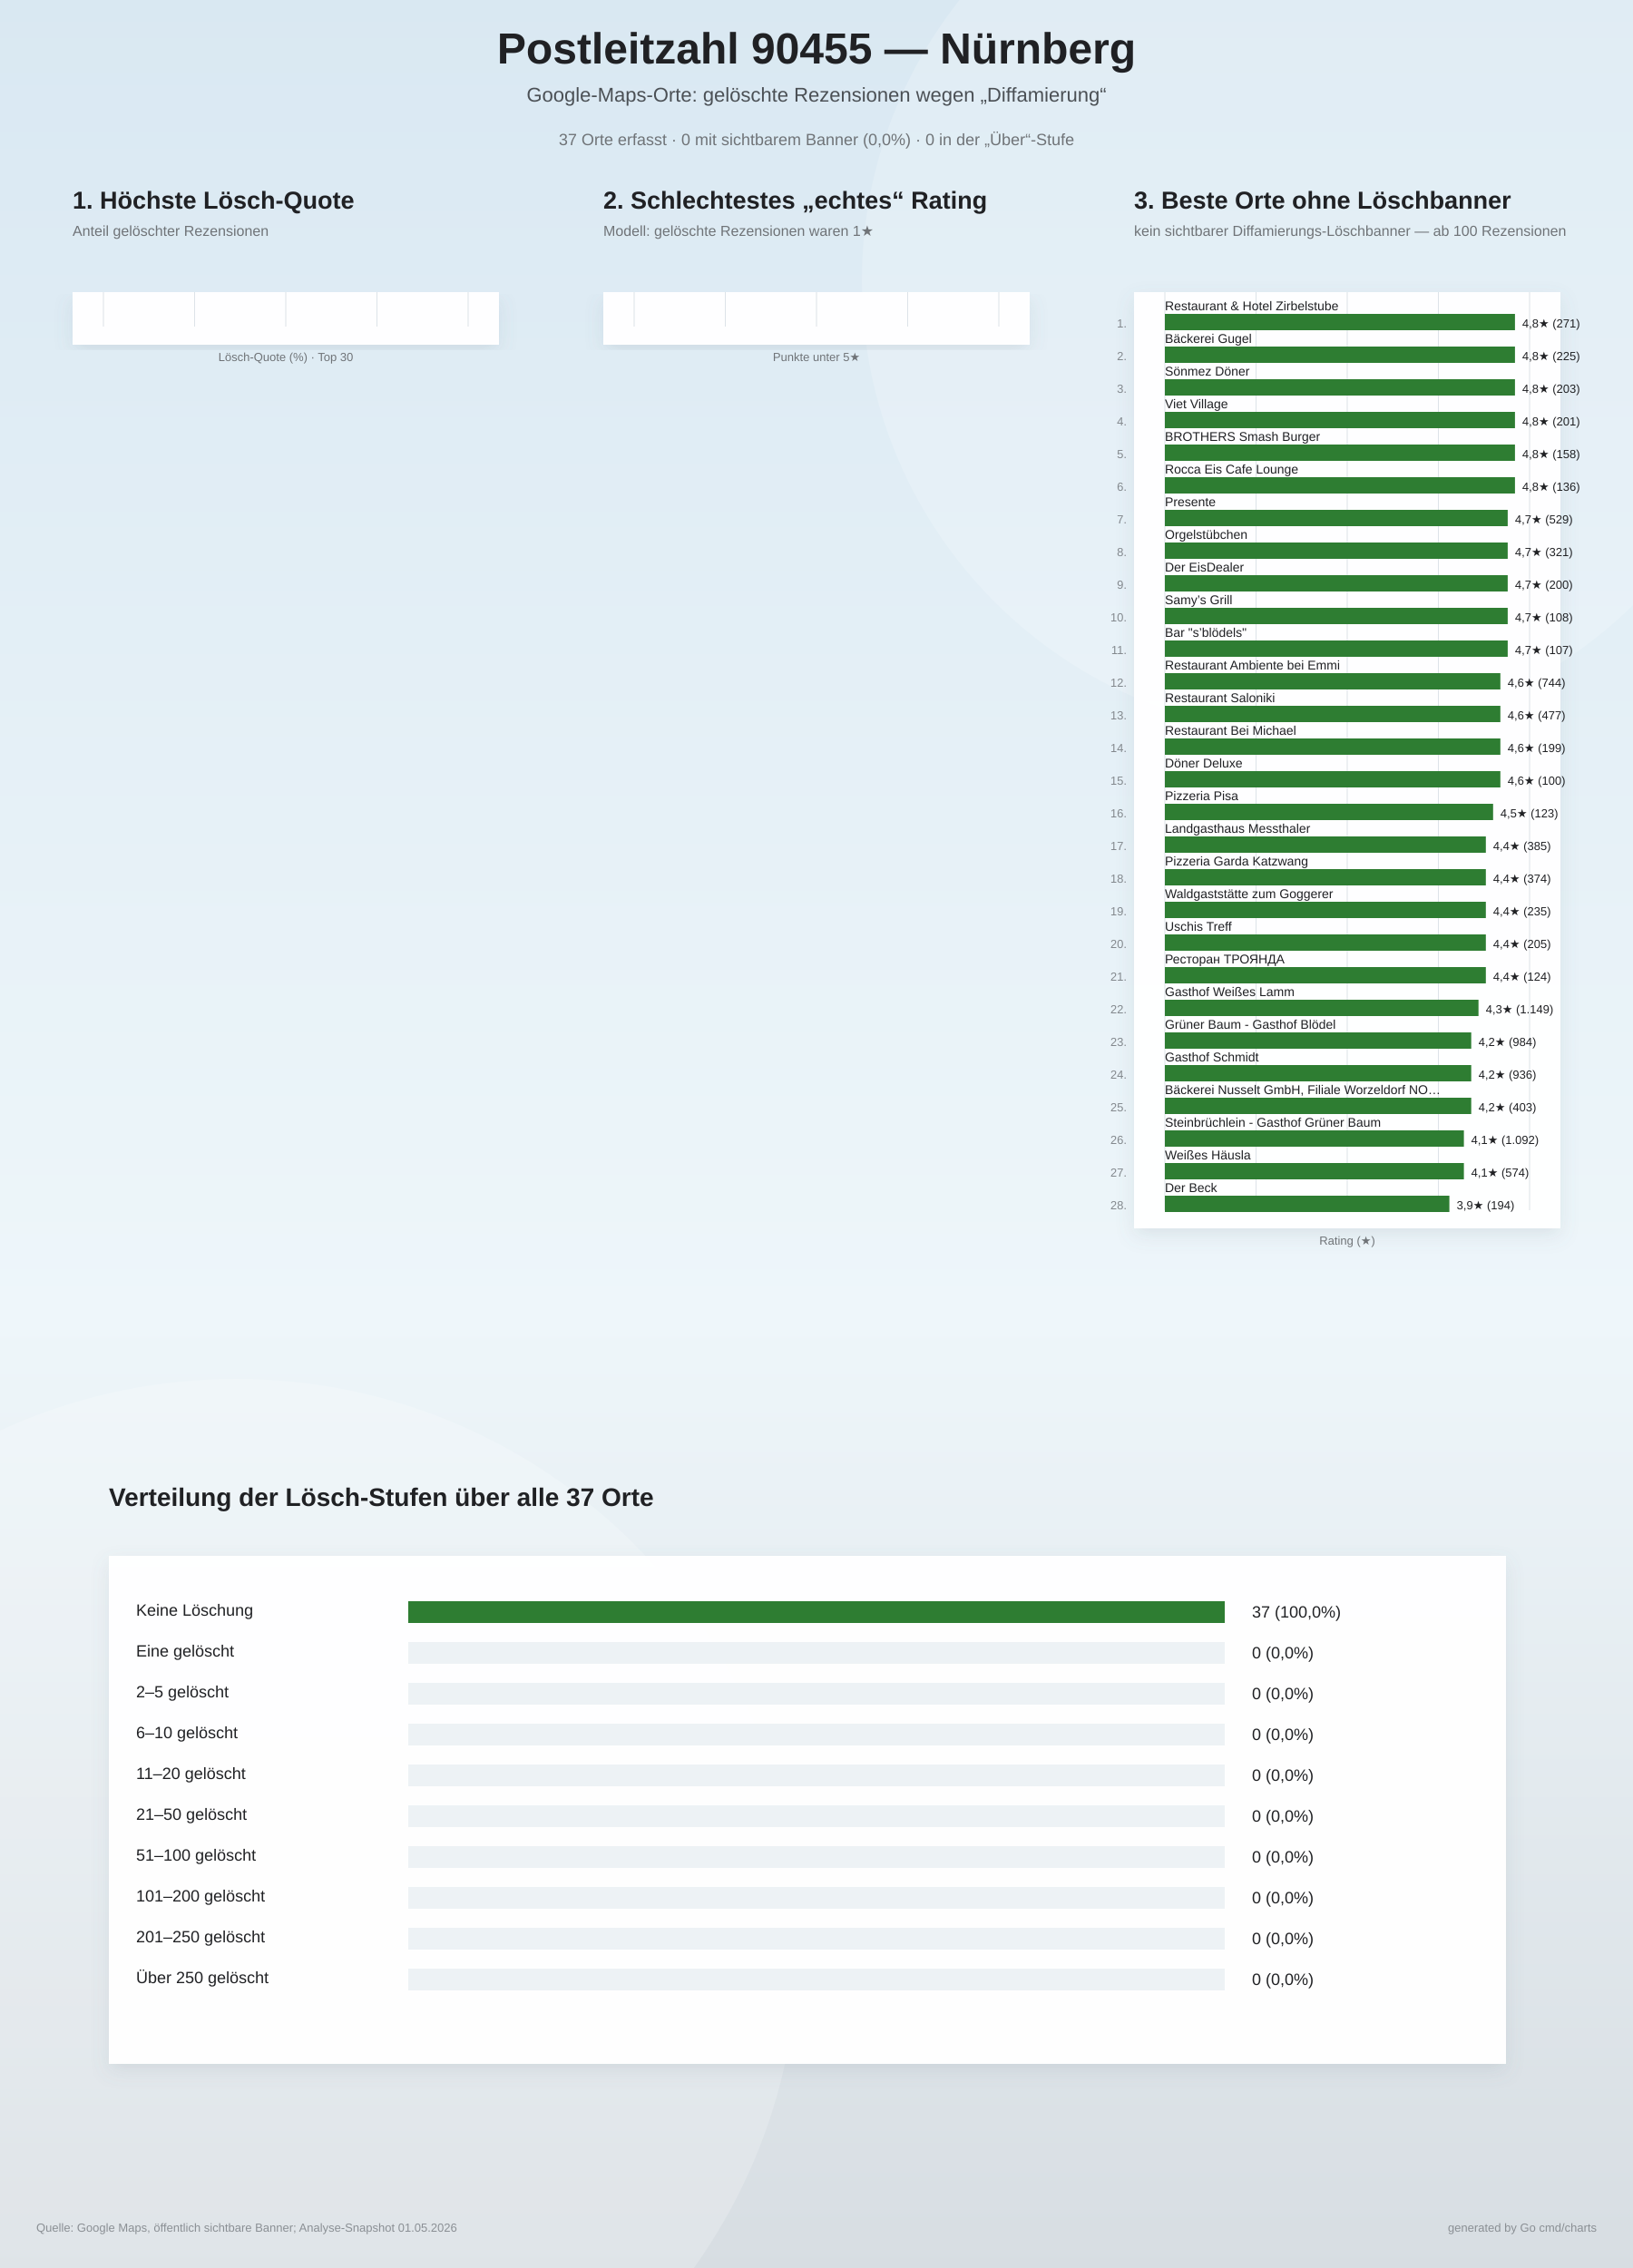
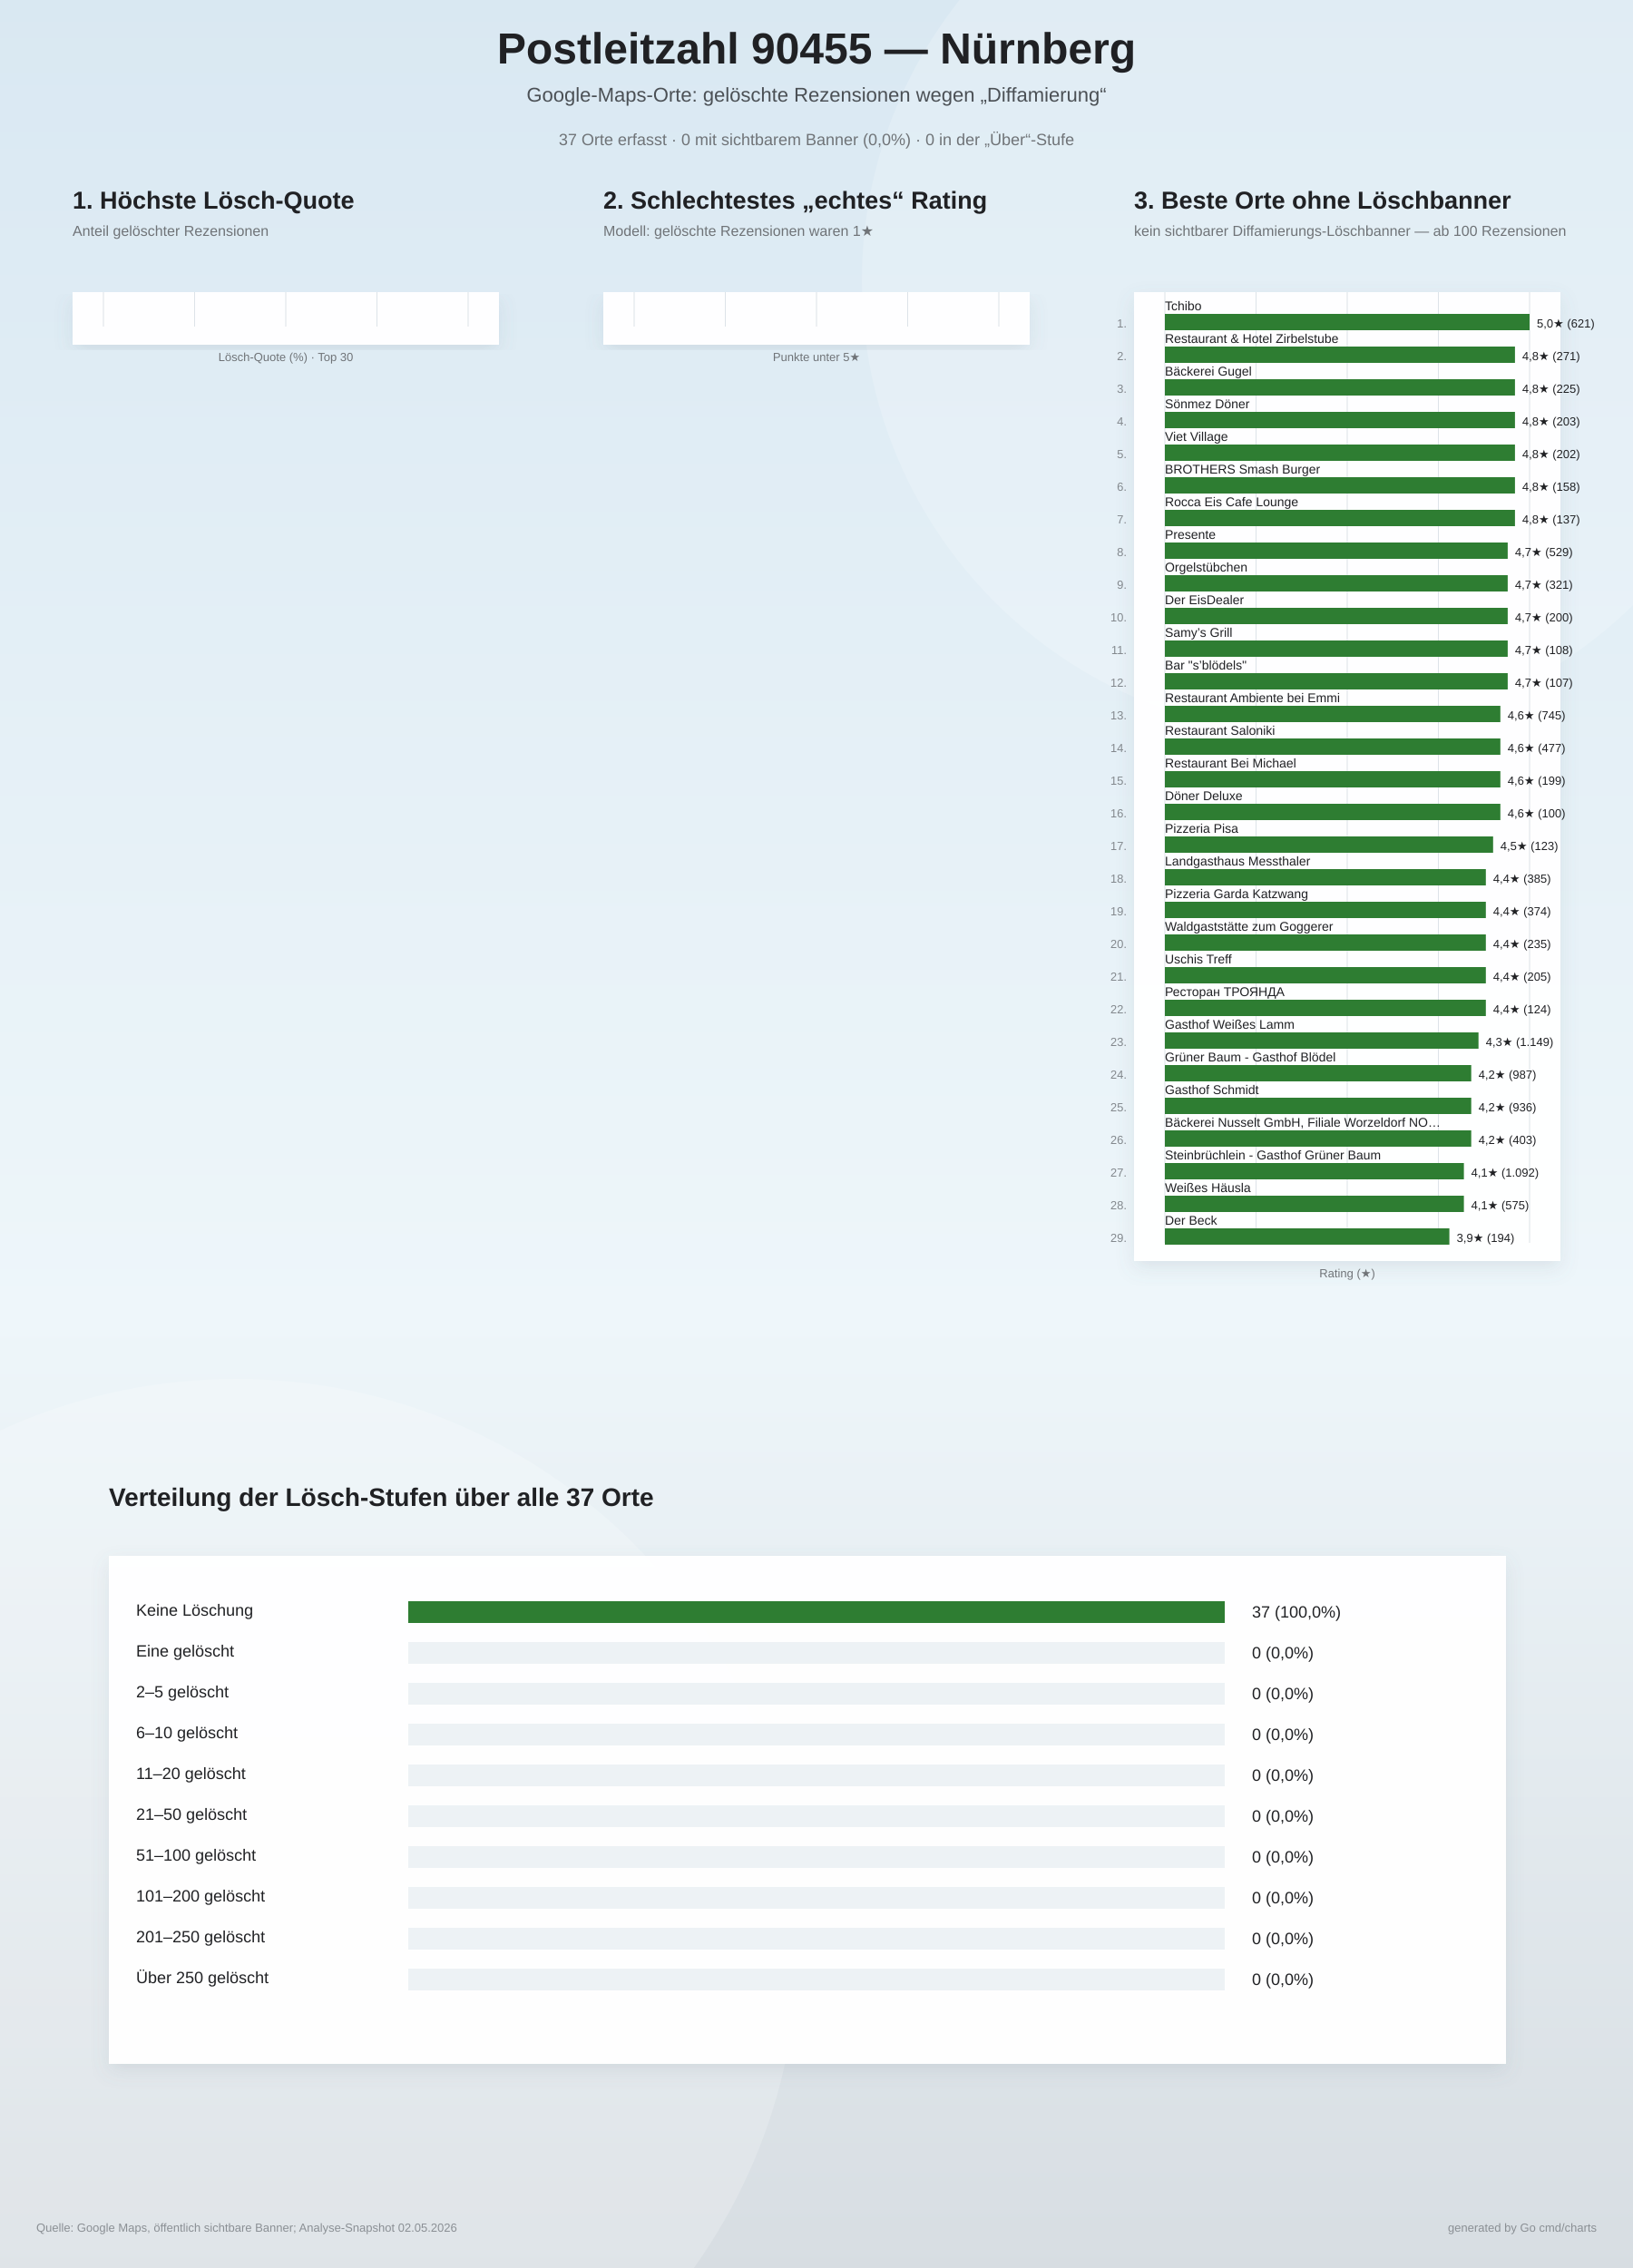
<svg xmlns="http://www.w3.org/2000/svg" width="1800" height="2500" viewBox="0 0 1800 2500">
  <defs>
    <linearGradient id="bg" x1="0" y1="0" x2="0" y2="1">
      <stop offset="0%" stop-color="#d9e8f2" />
      <stop offset="58%" stop-color="#eef6fa" />
      <stop offset="100%" stop-color="#d7dde2" />
    </linearGradient>
    <filter id="softShadow" x="-10%" y="-10%" width="120%" height="120%">
      <feDropShadow dx="0" dy="8" stdDeviation="10" flood-color="#6d7f8a" flood-opacity="0.16" />
    </filter>
  </defs>
  <rect width="100%" height="100%" fill="url(#bg)" />
  <circle cx="1450" cy="310" r="500" fill="#ffffff" opacity="0.18" />
  <circle cx="260" cy="2140" r="620" fill="#ffffff" opacity="0.20" />
  <text x="900" y="70" text-anchor="middle" font-family="Arial, sans-serif" font-size="48" font-weight="800" fill="#202124">Postleitzahl 90455 — Nürnberg</text>
  <text x="900" y="112" text-anchor="middle" font-family="Arial, sans-serif" font-size="22" fill="#4b5055">Google-Maps-Orte: gelöschte Rezensionen wegen „Diffamierung“</text>
  <text x="900" y="160" text-anchor="middle" font-family="Arial, sans-serif" font-size="18" fill="#6f7377">37 Orte erfasst · 0 mit sichtbarem Banner (0,0%) · 0 in der „Über“-Stufe</text>
  <g>
    <text x="80" y="230" font-family="Arial, sans-serif" font-size="27" font-weight="800" fill="#202124">1. Höchste Lösch-Quote</text>
    <text x="80" y="260" font-family="Arial, sans-serif" font-size="16" fill="#6f7377">Anteil gelöschter Rezensionen</text>
    <rect x="80" y="322" width="470" height="58" fill="#ffffff" opacity="0.96" filter="url(#softShadow)" />
    <line x1="114.0" y1="322" x2="114.0" y2="360.0" stroke="#dde3e8" stroke-width="1" />
    <line x1="214.5" y1="322" x2="214.5" y2="360.0" stroke="#dde3e8" stroke-width="1" />
    <line x1="315.0" y1="322" x2="315.0" y2="360.0" stroke="#dde3e8" stroke-width="1" />
    <line x1="415.5" y1="322" x2="415.5" y2="360.0" stroke="#dde3e8" stroke-width="1" />
    <line x1="516.0" y1="322" x2="516.0" y2="360.0" stroke="#dde3e8" stroke-width="1" />
    <text x="315" y="398.0" text-anchor="middle" font-family="Arial, sans-serif" font-size="13" fill="#6f7377">Lösch-Quote (%) · Top 30</text>
  </g>
  <g>
    <text x="665" y="230" font-family="Arial, sans-serif" font-size="27" font-weight="800" fill="#202124">2. Schlechtestes „echtes“ Rating</text>
    <text x="665" y="260" font-family="Arial, sans-serif" font-size="16" fill="#6f7377">Modell: gelöschte Rezensionen waren 1★</text>
    <rect x="665" y="322" width="470" height="58" fill="#ffffff" opacity="0.96" filter="url(#softShadow)" />
    <line x1="699.0" y1="322" x2="699.0" y2="360.0" stroke="#dde3e8" stroke-width="1" />
    <line x1="799.5" y1="322" x2="799.5" y2="360.0" stroke="#dde3e8" stroke-width="1" />
    <line x1="900.0" y1="322" x2="900.0" y2="360.0" stroke="#dde3e8" stroke-width="1" />
    <line x1="1000.5" y1="322" x2="1000.5" y2="360.0" stroke="#dde3e8" stroke-width="1" />
    <line x1="1101.0" y1="322" x2="1101.0" y2="360.0" stroke="#dde3e8" stroke-width="1" />
    <text x="900" y="398.0" text-anchor="middle" font-family="Arial, sans-serif" font-size="13" fill="#6f7377">Punkte unter 5★</text>
  </g>
  <g>
    <text x="1250" y="230" font-family="Arial, sans-serif" font-size="27" font-weight="800" fill="#202124">3. Beste Orte ohne Löschbanner</text>
    <text x="1250" y="260" font-family="Arial, sans-serif" font-size="16" fill="#6f7377">kein sichtbarer Diffamierungs-Löschbanner — ab 100 Rezensionen</text>
-     <rect x="1250" y="322" width="470" height="1032" fill="#ffffff" opacity="0.96" filter="url(#softShadow)" />
-     <line x1="1284.0" y1="322" x2="1284.0" y2="1334.0" stroke="#dde3e8" stroke-width="1" />
-     <line x1="1384.5" y1="322" x2="1384.5" y2="1334.0" stroke="#dde3e8" stroke-width="1" />
-     <line x1="1485.0" y1="322" x2="1485.0" y2="1334.0" stroke="#dde3e8" stroke-width="1" />
-     <line x1="1585.5" y1="322" x2="1585.5" y2="1334.0" stroke="#dde3e8" stroke-width="1" />
-     <line x1="1686.0" y1="322" x2="1686.0" y2="1334.0" stroke="#dde3e8" stroke-width="1" />
+     <rect x="1250" y="322" width="470" height="1068" fill="#ffffff" opacity="0.96" filter="url(#softShadow)" />
+     <line x1="1284.0" y1="322" x2="1284.0" y2="1370.0" stroke="#dde3e8" stroke-width="1" />
+     <line x1="1384.5" y1="322" x2="1384.5" y2="1370.0" stroke="#dde3e8" stroke-width="1" />
+     <line x1="1485.0" y1="322" x2="1485.0" y2="1370.0" stroke="#dde3e8" stroke-width="1" />
+     <line x1="1585.5" y1="322" x2="1585.5" y2="1370.0" stroke="#dde3e8" stroke-width="1" />
+     <line x1="1686.0" y1="322" x2="1686.0" y2="1370.0" stroke="#dde3e8" stroke-width="1" />
    <text x="1242" y="361.0" text-anchor="end" font-family="Arial, sans-serif" font-size="13" fill="#83888d">1.</text>
-     <text x="1284" y="342.0" font-family="Arial, sans-serif" font-size="14" fill="#202124">Restaurant &amp; Hotel Zirbelstube</text>
-     <rect x="1284" y="346.0" width="385.9" height="18" fill="#2e7d32" />
-     <text x="1677.9" y="361.0" font-family="Arial, sans-serif" font-size="13" fill="#202124">4,8★  (271)</text>
+     <text x="1284" y="342.0" font-family="Arial, sans-serif" font-size="14" fill="#202124">Tchibo</text>
+     <rect x="1284" y="346.0" width="402.0" height="18" fill="#2e7d32" />
+     <text x="1694.0" y="361.0" font-family="Arial, sans-serif" font-size="13" fill="#202124">5,0★  (621)</text>
    <text x="1242" y="397.0" text-anchor="end" font-family="Arial, sans-serif" font-size="13" fill="#83888d">2.</text>
-     <text x="1284" y="378.0" font-family="Arial, sans-serif" font-size="14" fill="#202124">Bäckerei Gugel</text>
+     <text x="1284" y="378.0" font-family="Arial, sans-serif" font-size="14" fill="#202124">Restaurant &amp; Hotel Zirbelstube</text>
    <rect x="1284" y="382.0" width="385.9" height="18" fill="#2e7d32" />
-     <text x="1677.9" y="397.0" font-family="Arial, sans-serif" font-size="13" fill="#202124">4,8★  (225)</text>
+     <text x="1677.9" y="397.0" font-family="Arial, sans-serif" font-size="13" fill="#202124">4,8★  (271)</text>
    <text x="1242" y="433.0" text-anchor="end" font-family="Arial, sans-serif" font-size="13" fill="#83888d">3.</text>
-     <text x="1284" y="414.0" font-family="Arial, sans-serif" font-size="14" fill="#202124">Sönmez Döner</text>
+     <text x="1284" y="414.0" font-family="Arial, sans-serif" font-size="14" fill="#202124">Bäckerei Gugel</text>
    <rect x="1284" y="418.0" width="385.9" height="18" fill="#2e7d32" />
-     <text x="1677.9" y="433.0" font-family="Arial, sans-serif" font-size="13" fill="#202124">4,8★  (203)</text>
+     <text x="1677.9" y="433.0" font-family="Arial, sans-serif" font-size="13" fill="#202124">4,8★  (225)</text>
    <text x="1242" y="469.0" text-anchor="end" font-family="Arial, sans-serif" font-size="13" fill="#83888d">4.</text>
-     <text x="1284" y="450.0" font-family="Arial, sans-serif" font-size="14" fill="#202124">Viet Village</text>
+     <text x="1284" y="450.0" font-family="Arial, sans-serif" font-size="14" fill="#202124">Sönmez Döner</text>
    <rect x="1284" y="454.0" width="385.9" height="18" fill="#2e7d32" />
-     <text x="1677.9" y="469.0" font-family="Arial, sans-serif" font-size="13" fill="#202124">4,8★  (201)</text>
+     <text x="1677.9" y="469.0" font-family="Arial, sans-serif" font-size="13" fill="#202124">4,8★  (203)</text>
    <text x="1242" y="505.0" text-anchor="end" font-family="Arial, sans-serif" font-size="13" fill="#83888d">5.</text>
-     <text x="1284" y="486.0" font-family="Arial, sans-serif" font-size="14" fill="#202124">BROTHERS Smash Burger</text>
+     <text x="1284" y="486.0" font-family="Arial, sans-serif" font-size="14" fill="#202124">Viet Village</text>
    <rect x="1284" y="490.0" width="385.9" height="18" fill="#2e7d32" />
-     <text x="1677.9" y="505.0" font-family="Arial, sans-serif" font-size="13" fill="#202124">4,8★  (158)</text>
+     <text x="1677.9" y="505.0" font-family="Arial, sans-serif" font-size="13" fill="#202124">4,8★  (202)</text>
    <text x="1242" y="541.0" text-anchor="end" font-family="Arial, sans-serif" font-size="13" fill="#83888d">6.</text>
-     <text x="1284" y="522.0" font-family="Arial, sans-serif" font-size="14" fill="#202124">Rocca Eis Cafe Lounge</text>
+     <text x="1284" y="522.0" font-family="Arial, sans-serif" font-size="14" fill="#202124">BROTHERS Smash Burger</text>
    <rect x="1284" y="526.0" width="385.9" height="18" fill="#2e7d32" />
-     <text x="1677.9" y="541.0" font-family="Arial, sans-serif" font-size="13" fill="#202124">4,8★  (136)</text>
+     <text x="1677.9" y="541.0" font-family="Arial, sans-serif" font-size="13" fill="#202124">4,8★  (158)</text>
    <text x="1242" y="577.0" text-anchor="end" font-family="Arial, sans-serif" font-size="13" fill="#83888d">7.</text>
-     <text x="1284" y="558.0" font-family="Arial, sans-serif" font-size="14" fill="#202124">Presente</text>
-     <rect x="1284" y="562.0" width="377.9" height="18" fill="#2e7d32" />
-     <text x="1669.9" y="577.0" font-family="Arial, sans-serif" font-size="13" fill="#202124">4,7★  (529)</text>
+     <text x="1284" y="558.0" font-family="Arial, sans-serif" font-size="14" fill="#202124">Rocca Eis Cafe Lounge</text>
+     <rect x="1284" y="562.0" width="385.9" height="18" fill="#2e7d32" />
+     <text x="1677.9" y="577.0" font-family="Arial, sans-serif" font-size="13" fill="#202124">4,8★  (137)</text>
    <text x="1242" y="613.0" text-anchor="end" font-family="Arial, sans-serif" font-size="13" fill="#83888d">8.</text>
-     <text x="1284" y="594.0" font-family="Arial, sans-serif" font-size="14" fill="#202124">Orgelstübchen</text>
+     <text x="1284" y="594.0" font-family="Arial, sans-serif" font-size="14" fill="#202124">Presente</text>
    <rect x="1284" y="598.0" width="377.9" height="18" fill="#2e7d32" />
-     <text x="1669.9" y="613.0" font-family="Arial, sans-serif" font-size="13" fill="#202124">4,7★  (321)</text>
+     <text x="1669.9" y="613.0" font-family="Arial, sans-serif" font-size="13" fill="#202124">4,7★  (529)</text>
    <text x="1242" y="649.0" text-anchor="end" font-family="Arial, sans-serif" font-size="13" fill="#83888d">9.</text>
-     <text x="1284" y="630.0" font-family="Arial, sans-serif" font-size="14" fill="#202124">Der EisDealer</text>
+     <text x="1284" y="630.0" font-family="Arial, sans-serif" font-size="14" fill="#202124">Orgelstübchen</text>
    <rect x="1284" y="634.0" width="377.9" height="18" fill="#2e7d32" />
-     <text x="1669.9" y="649.0" font-family="Arial, sans-serif" font-size="13" fill="#202124">4,7★  (200)</text>
+     <text x="1669.9" y="649.0" font-family="Arial, sans-serif" font-size="13" fill="#202124">4,7★  (321)</text>
    <text x="1242" y="685.0" text-anchor="end" font-family="Arial, sans-serif" font-size="13" fill="#83888d">10.</text>
-     <text x="1284" y="666.0" font-family="Arial, sans-serif" font-size="14" fill="#202124">Samy’s Grill</text>
+     <text x="1284" y="666.0" font-family="Arial, sans-serif" font-size="14" fill="#202124">Der EisDealer</text>
    <rect x="1284" y="670.0" width="377.9" height="18" fill="#2e7d32" />
-     <text x="1669.9" y="685.0" font-family="Arial, sans-serif" font-size="13" fill="#202124">4,7★  (108)</text>
+     <text x="1669.9" y="685.0" font-family="Arial, sans-serif" font-size="13" fill="#202124">4,7★  (200)</text>
    <text x="1242" y="721.0" text-anchor="end" font-family="Arial, sans-serif" font-size="13" fill="#83888d">11.</text>
-     <text x="1284" y="702.0" font-family="Arial, sans-serif" font-size="14" fill="#202124">Bar "s’blödels"</text>
+     <text x="1284" y="702.0" font-family="Arial, sans-serif" font-size="14" fill="#202124">Samy’s Grill</text>
    <rect x="1284" y="706.0" width="377.9" height="18" fill="#2e7d32" />
-     <text x="1669.9" y="721.0" font-family="Arial, sans-serif" font-size="13" fill="#202124">4,7★  (107)</text>
+     <text x="1669.9" y="721.0" font-family="Arial, sans-serif" font-size="13" fill="#202124">4,7★  (108)</text>
    <text x="1242" y="757.0" text-anchor="end" font-family="Arial, sans-serif" font-size="13" fill="#83888d">12.</text>
-     <text x="1284" y="738.0" font-family="Arial, sans-serif" font-size="14" fill="#202124">Restaurant Ambiente bei Emmi</text>
-     <rect x="1284" y="742.0" width="369.8" height="18" fill="#2e7d32" />
-     <text x="1661.8" y="757.0" font-family="Arial, sans-serif" font-size="13" fill="#202124">4,6★  (744)</text>
+     <text x="1284" y="738.0" font-family="Arial, sans-serif" font-size="14" fill="#202124">Bar "s’blödels"</text>
+     <rect x="1284" y="742.0" width="377.9" height="18" fill="#2e7d32" />
+     <text x="1669.9" y="757.0" font-family="Arial, sans-serif" font-size="13" fill="#202124">4,7★  (107)</text>
    <text x="1242" y="793.0" text-anchor="end" font-family="Arial, sans-serif" font-size="13" fill="#83888d">13.</text>
-     <text x="1284" y="774.0" font-family="Arial, sans-serif" font-size="14" fill="#202124">Restaurant Saloniki</text>
+     <text x="1284" y="774.0" font-family="Arial, sans-serif" font-size="14" fill="#202124">Restaurant Ambiente bei Emmi</text>
    <rect x="1284" y="778.0" width="369.8" height="18" fill="#2e7d32" />
-     <text x="1661.8" y="793.0" font-family="Arial, sans-serif" font-size="13" fill="#202124">4,6★  (477)</text>
+     <text x="1661.8" y="793.0" font-family="Arial, sans-serif" font-size="13" fill="#202124">4,6★  (745)</text>
    <text x="1242" y="829.0" text-anchor="end" font-family="Arial, sans-serif" font-size="13" fill="#83888d">14.</text>
-     <text x="1284" y="810.0" font-family="Arial, sans-serif" font-size="14" fill="#202124">Restaurant Bei Michael</text>
+     <text x="1284" y="810.0" font-family="Arial, sans-serif" font-size="14" fill="#202124">Restaurant Saloniki</text>
    <rect x="1284" y="814.0" width="369.8" height="18" fill="#2e7d32" />
-     <text x="1661.8" y="829.0" font-family="Arial, sans-serif" font-size="13" fill="#202124">4,6★  (199)</text>
+     <text x="1661.8" y="829.0" font-family="Arial, sans-serif" font-size="13" fill="#202124">4,6★  (477)</text>
    <text x="1242" y="865.0" text-anchor="end" font-family="Arial, sans-serif" font-size="13" fill="#83888d">15.</text>
-     <text x="1284" y="846.0" font-family="Arial, sans-serif" font-size="14" fill="#202124">Döner Deluxe</text>
+     <text x="1284" y="846.0" font-family="Arial, sans-serif" font-size="14" fill="#202124">Restaurant Bei Michael</text>
    <rect x="1284" y="850.0" width="369.8" height="18" fill="#2e7d32" />
-     <text x="1661.8" y="865.0" font-family="Arial, sans-serif" font-size="13" fill="#202124">4,6★  (100)</text>
+     <text x="1661.8" y="865.0" font-family="Arial, sans-serif" font-size="13" fill="#202124">4,6★  (199)</text>
    <text x="1242" y="901.0" text-anchor="end" font-family="Arial, sans-serif" font-size="13" fill="#83888d">16.</text>
-     <text x="1284" y="882.0" font-family="Arial, sans-serif" font-size="14" fill="#202124">Pizzeria Pisa</text>
-     <rect x="1284" y="886.0" width="361.8" height="18" fill="#2e7d32" />
-     <text x="1653.8" y="901.0" font-family="Arial, sans-serif" font-size="13" fill="#202124">4,5★  (123)</text>
+     <text x="1284" y="882.0" font-family="Arial, sans-serif" font-size="14" fill="#202124">Döner Deluxe</text>
+     <rect x="1284" y="886.0" width="369.8" height="18" fill="#2e7d32" />
+     <text x="1661.8" y="901.0" font-family="Arial, sans-serif" font-size="13" fill="#202124">4,6★  (100)</text>
    <text x="1242" y="937.0" text-anchor="end" font-family="Arial, sans-serif" font-size="13" fill="#83888d">17.</text>
-     <text x="1284" y="918.0" font-family="Arial, sans-serif" font-size="14" fill="#202124">Landgasthaus Messthaler</text>
-     <rect x="1284" y="922.0" width="353.8" height="18" fill="#2e7d32" />
-     <text x="1645.8" y="937.0" font-family="Arial, sans-serif" font-size="13" fill="#202124">4,4★  (385)</text>
+     <text x="1284" y="918.0" font-family="Arial, sans-serif" font-size="14" fill="#202124">Pizzeria Pisa</text>
+     <rect x="1284" y="922.0" width="361.8" height="18" fill="#2e7d32" />
+     <text x="1653.8" y="937.0" font-family="Arial, sans-serif" font-size="13" fill="#202124">4,5★  (123)</text>
    <text x="1242" y="973.0" text-anchor="end" font-family="Arial, sans-serif" font-size="13" fill="#83888d">18.</text>
-     <text x="1284" y="954.0" font-family="Arial, sans-serif" font-size="14" fill="#202124">Pizzeria Garda Katzwang</text>
+     <text x="1284" y="954.0" font-family="Arial, sans-serif" font-size="14" fill="#202124">Landgasthaus Messthaler</text>
    <rect x="1284" y="958.0" width="353.8" height="18" fill="#2e7d32" />
-     <text x="1645.8" y="973.0" font-family="Arial, sans-serif" font-size="13" fill="#202124">4,4★  (374)</text>
+     <text x="1645.8" y="973.0" font-family="Arial, sans-serif" font-size="13" fill="#202124">4,4★  (385)</text>
    <text x="1242" y="1009.0" text-anchor="end" font-family="Arial, sans-serif" font-size="13" fill="#83888d">19.</text>
-     <text x="1284" y="990.0" font-family="Arial, sans-serif" font-size="14" fill="#202124">Waldgaststätte zum Goggerer</text>
+     <text x="1284" y="990.0" font-family="Arial, sans-serif" font-size="14" fill="#202124">Pizzeria Garda Katzwang</text>
    <rect x="1284" y="994.0" width="353.8" height="18" fill="#2e7d32" />
-     <text x="1645.8" y="1009.0" font-family="Arial, sans-serif" font-size="13" fill="#202124">4,4★  (235)</text>
+     <text x="1645.8" y="1009.0" font-family="Arial, sans-serif" font-size="13" fill="#202124">4,4★  (374)</text>
    <text x="1242" y="1045.0" text-anchor="end" font-family="Arial, sans-serif" font-size="13" fill="#83888d">20.</text>
-     <text x="1284" y="1026.0" font-family="Arial, sans-serif" font-size="14" fill="#202124">Uschis Treff</text>
+     <text x="1284" y="1026.0" font-family="Arial, sans-serif" font-size="14" fill="#202124">Waldgaststätte zum Goggerer</text>
    <rect x="1284" y="1030.0" width="353.8" height="18" fill="#2e7d32" />
-     <text x="1645.8" y="1045.0" font-family="Arial, sans-serif" font-size="13" fill="#202124">4,4★  (205)</text>
+     <text x="1645.8" y="1045.0" font-family="Arial, sans-serif" font-size="13" fill="#202124">4,4★  (235)</text>
    <text x="1242" y="1081.0" text-anchor="end" font-family="Arial, sans-serif" font-size="13" fill="#83888d">21.</text>
-     <text x="1284" y="1062.0" font-family="Arial, sans-serif" font-size="14" fill="#202124">Ресторан ТРОЯНДА</text>
+     <text x="1284" y="1062.0" font-family="Arial, sans-serif" font-size="14" fill="#202124">Uschis Treff</text>
    <rect x="1284" y="1066.0" width="353.8" height="18" fill="#2e7d32" />
-     <text x="1645.8" y="1081.0" font-family="Arial, sans-serif" font-size="13" fill="#202124">4,4★  (124)</text>
+     <text x="1645.8" y="1081.0" font-family="Arial, sans-serif" font-size="13" fill="#202124">4,4★  (205)</text>
    <text x="1242" y="1117.0" text-anchor="end" font-family="Arial, sans-serif" font-size="13" fill="#83888d">22.</text>
-     <text x="1284" y="1098.0" font-family="Arial, sans-serif" font-size="14" fill="#202124">Gasthof Weißes Lamm</text>
-     <rect x="1284" y="1102.0" width="345.7" height="18" fill="#2e7d32" />
-     <text x="1637.7" y="1117.0" font-family="Arial, sans-serif" font-size="13" fill="#202124">4,3★  (1.149)</text>
+     <text x="1284" y="1098.0" font-family="Arial, sans-serif" font-size="14" fill="#202124">Ресторан ТРОЯНДА</text>
+     <rect x="1284" y="1102.0" width="353.8" height="18" fill="#2e7d32" />
+     <text x="1645.8" y="1117.0" font-family="Arial, sans-serif" font-size="13" fill="#202124">4,4★  (124)</text>
    <text x="1242" y="1153.0" text-anchor="end" font-family="Arial, sans-serif" font-size="13" fill="#83888d">23.</text>
-     <text x="1284" y="1134.0" font-family="Arial, sans-serif" font-size="14" fill="#202124">Grüner Baum - Gasthof Blödel</text>
-     <rect x="1284" y="1138.0" width="337.7" height="18" fill="#2e7d32" />
-     <text x="1629.7" y="1153.0" font-family="Arial, sans-serif" font-size="13" fill="#202124">4,2★  (984)</text>
+     <text x="1284" y="1134.0" font-family="Arial, sans-serif" font-size="14" fill="#202124">Gasthof Weißes Lamm</text>
+     <rect x="1284" y="1138.0" width="345.7" height="18" fill="#2e7d32" />
+     <text x="1637.7" y="1153.0" font-family="Arial, sans-serif" font-size="13" fill="#202124">4,3★  (1.149)</text>
    <text x="1242" y="1189.0" text-anchor="end" font-family="Arial, sans-serif" font-size="13" fill="#83888d">24.</text>
-     <text x="1284" y="1170.0" font-family="Arial, sans-serif" font-size="14" fill="#202124">Gasthof Schmidt</text>
+     <text x="1284" y="1170.0" font-family="Arial, sans-serif" font-size="14" fill="#202124">Grüner Baum - Gasthof Blödel</text>
    <rect x="1284" y="1174.0" width="337.7" height="18" fill="#2e7d32" />
-     <text x="1629.7" y="1189.0" font-family="Arial, sans-serif" font-size="13" fill="#202124">4,2★  (936)</text>
+     <text x="1629.7" y="1189.0" font-family="Arial, sans-serif" font-size="13" fill="#202124">4,2★  (987)</text>
    <text x="1242" y="1225.0" text-anchor="end" font-family="Arial, sans-serif" font-size="13" fill="#83888d">25.</text>
-     <text x="1284" y="1206.0" font-family="Arial, sans-serif" font-size="14" fill="#202124">Bäckerei Nusselt GmbH, Filiale Worzeldorf NO…</text>
+     <text x="1284" y="1206.0" font-family="Arial, sans-serif" font-size="14" fill="#202124">Gasthof Schmidt</text>
    <rect x="1284" y="1210.0" width="337.7" height="18" fill="#2e7d32" />
-     <text x="1629.7" y="1225.0" font-family="Arial, sans-serif" font-size="13" fill="#202124">4,2★  (403)</text>
+     <text x="1629.7" y="1225.0" font-family="Arial, sans-serif" font-size="13" fill="#202124">4,2★  (936)</text>
    <text x="1242" y="1261.0" text-anchor="end" font-family="Arial, sans-serif" font-size="13" fill="#83888d">26.</text>
-     <text x="1284" y="1242.0" font-family="Arial, sans-serif" font-size="14" fill="#202124">Steinbrüchlein - Gasthof Grüner Baum</text>
-     <rect x="1284" y="1246.0" width="329.6" height="18" fill="#2e7d32" />
-     <text x="1621.6" y="1261.0" font-family="Arial, sans-serif" font-size="13" fill="#202124">4,1★  (1.092)</text>
+     <text x="1284" y="1242.0" font-family="Arial, sans-serif" font-size="14" fill="#202124">Bäckerei Nusselt GmbH, Filiale Worzeldorf NO…</text>
+     <rect x="1284" y="1246.0" width="337.7" height="18" fill="#2e7d32" />
+     <text x="1629.7" y="1261.0" font-family="Arial, sans-serif" font-size="13" fill="#202124">4,2★  (403)</text>
    <text x="1242" y="1297.0" text-anchor="end" font-family="Arial, sans-serif" font-size="13" fill="#83888d">27.</text>
-     <text x="1284" y="1278.0" font-family="Arial, sans-serif" font-size="14" fill="#202124">Weißes Häusla</text>
+     <text x="1284" y="1278.0" font-family="Arial, sans-serif" font-size="14" fill="#202124">Steinbrüchlein - Gasthof Grüner Baum</text>
    <rect x="1284" y="1282.0" width="329.6" height="18" fill="#2e7d32" />
-     <text x="1621.6" y="1297.0" font-family="Arial, sans-serif" font-size="13" fill="#202124">4,1★  (574)</text>
+     <text x="1621.6" y="1297.0" font-family="Arial, sans-serif" font-size="13" fill="#202124">4,1★  (1.092)</text>
    <text x="1242" y="1333.0" text-anchor="end" font-family="Arial, sans-serif" font-size="13" fill="#83888d">28.</text>
-     <text x="1284" y="1314.0" font-family="Arial, sans-serif" font-size="14" fill="#202124">Der Beck</text>
-     <rect x="1284" y="1318.0" width="313.6" height="18" fill="#2e7d32" />
-     <text x="1605.6" y="1333.0" font-family="Arial, sans-serif" font-size="13" fill="#202124">3,9★  (194)</text>
-     <text x="1485" y="1372.0" text-anchor="middle" font-family="Arial, sans-serif" font-size="13" fill="#6f7377">Rating (★)</text>
+     <text x="1284" y="1314.0" font-family="Arial, sans-serif" font-size="14" fill="#202124">Weißes Häusla</text>
+     <rect x="1284" y="1318.0" width="329.6" height="18" fill="#2e7d32" />
+     <text x="1621.6" y="1333.0" font-family="Arial, sans-serif" font-size="13" fill="#202124">4,1★  (575)</text>
+     <text x="1242" y="1369.0" text-anchor="end" font-family="Arial, sans-serif" font-size="13" fill="#83888d">29.</text>
+     <text x="1284" y="1350.0" font-family="Arial, sans-serif" font-size="14" fill="#202124">Der Beck</text>
+     <rect x="1284" y="1354.0" width="313.6" height="18" fill="#2e7d32" />
+     <text x="1605.6" y="1369.0" font-family="Arial, sans-serif" font-size="13" fill="#202124">3,9★  (194)</text>
+     <text x="1485" y="1408.0" text-anchor="middle" font-family="Arial, sans-serif" font-size="13" fill="#6f7377">Rating (★)</text>
  </g>
  <g>
    <text x="120" y="1660" font-family="Arial, sans-serif" font-size="28" font-weight="800" fill="#202124">Verteilung der Lösch-Stufen über alle 37 Orte</text>
    <rect x="120" y="1715" width="1540" height="560" fill="#ffffff" opacity="0.96" filter="url(#softShadow)" />
    <text x="150" y="1781" font-family="Arial, sans-serif" font-size="18" fill="#202124">Keine Löschung</text>
    <rect x="450" y="1765" width="900" height="24" fill="#edf2f5" />
    <rect x="450" y="1765" width="900.0" height="24" fill="#2e7d32" />
    <text x="1380" y="1783" font-family="Arial, sans-serif" font-size="18" fill="#202124">37 (100,0%)</text>
    <text x="150" y="1826" font-family="Arial, sans-serif" font-size="18" fill="#202124">Eine gelöscht</text>
    <rect x="450" y="1810" width="900" height="24" fill="#edf2f5" />
    <rect x="450" y="1810" width="0.0" height="24" fill="#8bc34a" />
    <text x="1380" y="1828" font-family="Arial, sans-serif" font-size="18" fill="#202124">0 (0,0%)</text>
    <text x="150" y="1871" font-family="Arial, sans-serif" font-size="18" fill="#202124">2–5 gelöscht</text>
    <rect x="450" y="1855" width="900" height="24" fill="#edf2f5" />
    <rect x="450" y="1855" width="0.0" height="24" fill="#cddc39" />
    <text x="1380" y="1873" font-family="Arial, sans-serif" font-size="18" fill="#202124">0 (0,0%)</text>
    <text x="150" y="1916" font-family="Arial, sans-serif" font-size="18" fill="#202124">6–10 gelöscht</text>
    <rect x="450" y="1900" width="900" height="24" fill="#edf2f5" />
    <rect x="450" y="1900" width="0.0" height="24" fill="#ffca28" />
    <text x="1380" y="1918" font-family="Arial, sans-serif" font-size="18" fill="#202124">0 (0,0%)</text>
    <text x="150" y="1961" font-family="Arial, sans-serif" font-size="18" fill="#202124">11–20 gelöscht</text>
    <rect x="450" y="1945" width="900" height="24" fill="#edf2f5" />
    <rect x="450" y="1945" width="0.0" height="24" fill="#ff9f1c" />
    <text x="1380" y="1963" font-family="Arial, sans-serif" font-size="18" fill="#202124">0 (0,0%)</text>
    <text x="150" y="2006" font-family="Arial, sans-serif" font-size="18" fill="#202124">21–50 gelöscht</text>
    <rect x="450" y="1990" width="900" height="24" fill="#edf2f5" />
    <rect x="450" y="1990" width="0.0" height="24" fill="#ff6d00" />
    <text x="1380" y="2008" font-family="Arial, sans-serif" font-size="18" fill="#202124">0 (0,0%)</text>
    <text x="150" y="2051" font-family="Arial, sans-serif" font-size="18" fill="#202124">51–100 gelöscht</text>
    <rect x="450" y="2035" width="900" height="24" fill="#edf2f5" />
    <rect x="450" y="2035" width="0.0" height="24" fill="#e5391b" />
    <text x="1380" y="2053" font-family="Arial, sans-serif" font-size="18" fill="#202124">0 (0,0%)</text>
    <text x="150" y="2096" font-family="Arial, sans-serif" font-size="18" fill="#202124">101–200 gelöscht</text>
    <rect x="450" y="2080" width="900" height="24" fill="#edf2f5" />
    <rect x="450" y="2080" width="0.0" height="24" fill="#c62828" />
    <text x="1380" y="2098" font-family="Arial, sans-serif" font-size="18" fill="#202124">0 (0,0%)</text>
    <text x="150" y="2141" font-family="Arial, sans-serif" font-size="18" fill="#202124">201–250 gelöscht</text>
    <rect x="450" y="2125" width="900" height="24" fill="#edf2f5" />
    <rect x="450" y="2125" width="0.0" height="24" fill="#8e1919" />
    <text x="1380" y="2143" font-family="Arial, sans-serif" font-size="18" fill="#202124">0 (0,0%)</text>
    <text x="150" y="2186" font-family="Arial, sans-serif" font-size="18" fill="#202124">Über 250 gelöscht</text>
    <rect x="450" y="2170" width="900" height="24" fill="#edf2f5" />
    <rect x="450" y="2170" width="0.0" height="24" fill="#5b0f0f" />
    <text x="1380" y="2188" font-family="Arial, sans-serif" font-size="18" fill="#202124">0 (0,0%)</text>
  </g>
-   <text x="40" y="2460" font-family="Arial, sans-serif" font-size="13" fill="#8a8f94">Quelle: Google Maps, öffentlich sichtbare Banner; Analyse-Snapshot 01.05.2026</text>
+   <text x="40" y="2460" font-family="Arial, sans-serif" font-size="13" fill="#8a8f94">Quelle: Google Maps, öffentlich sichtbare Banner; Analyse-Snapshot 02.05.2026</text>
  <text x="1760" y="2460" text-anchor="end" font-family="Arial, sans-serif" font-size="13" fill="#8a8f94">generated by Go cmd/charts</text>
</svg>
